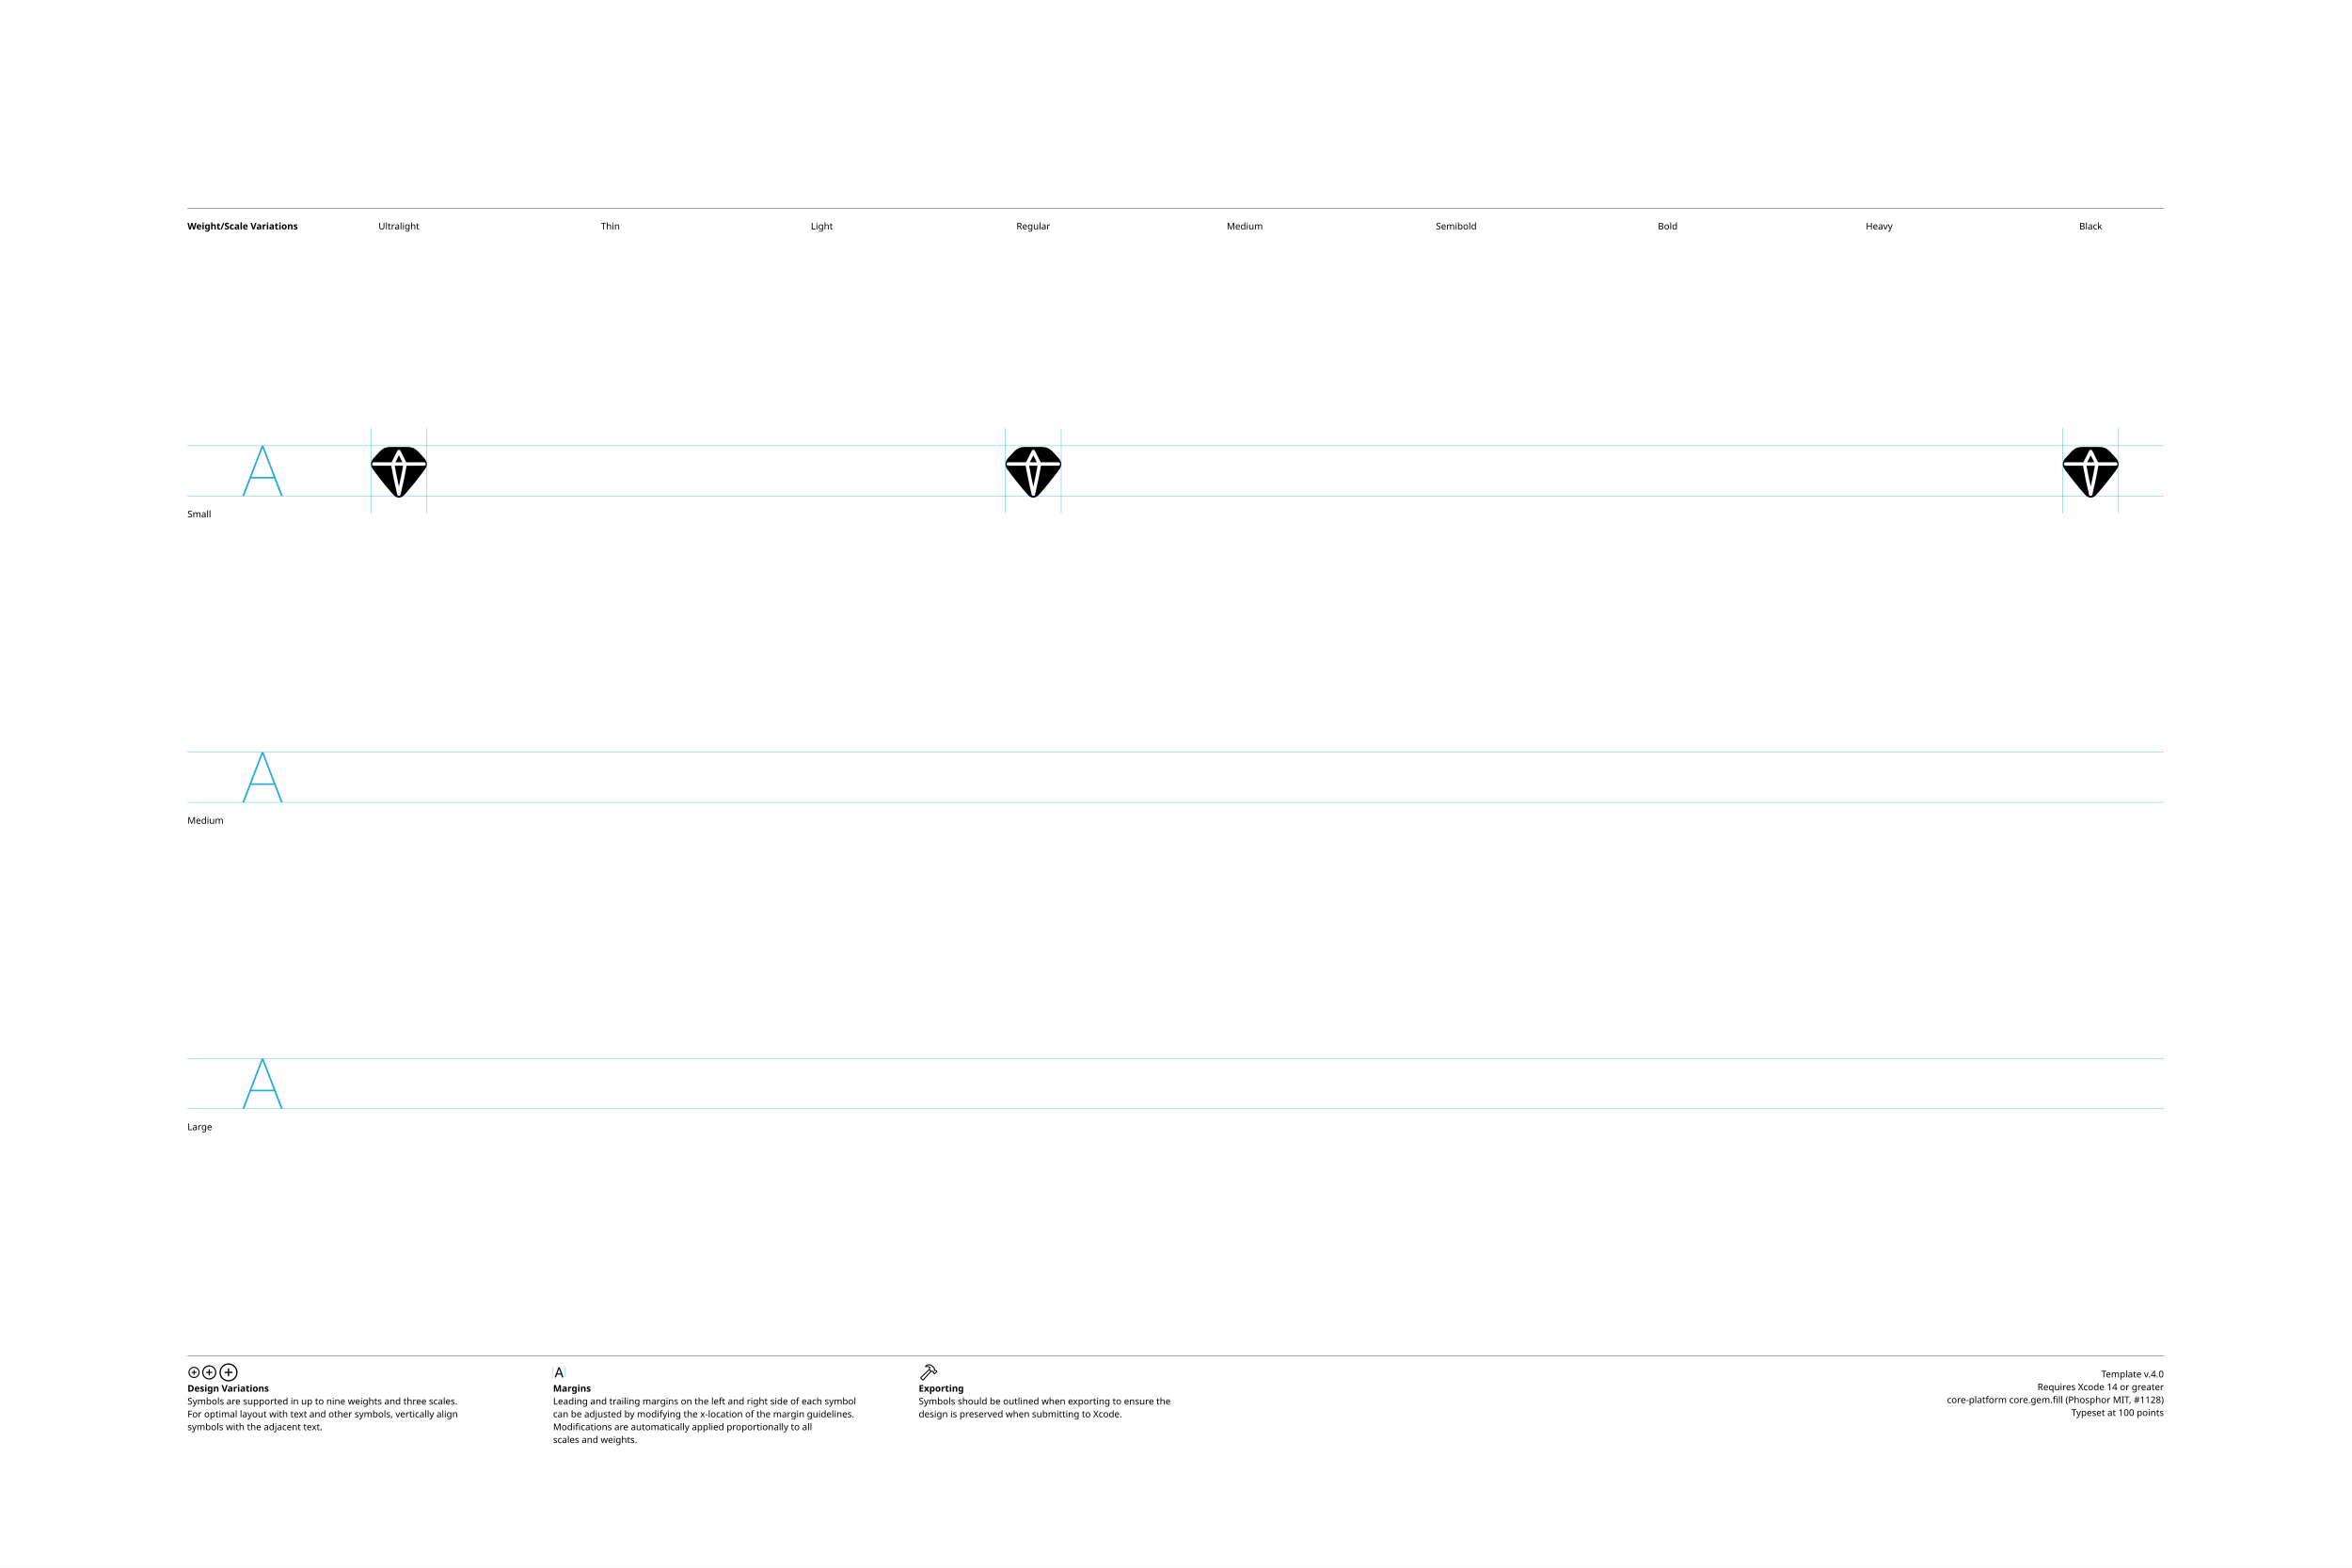
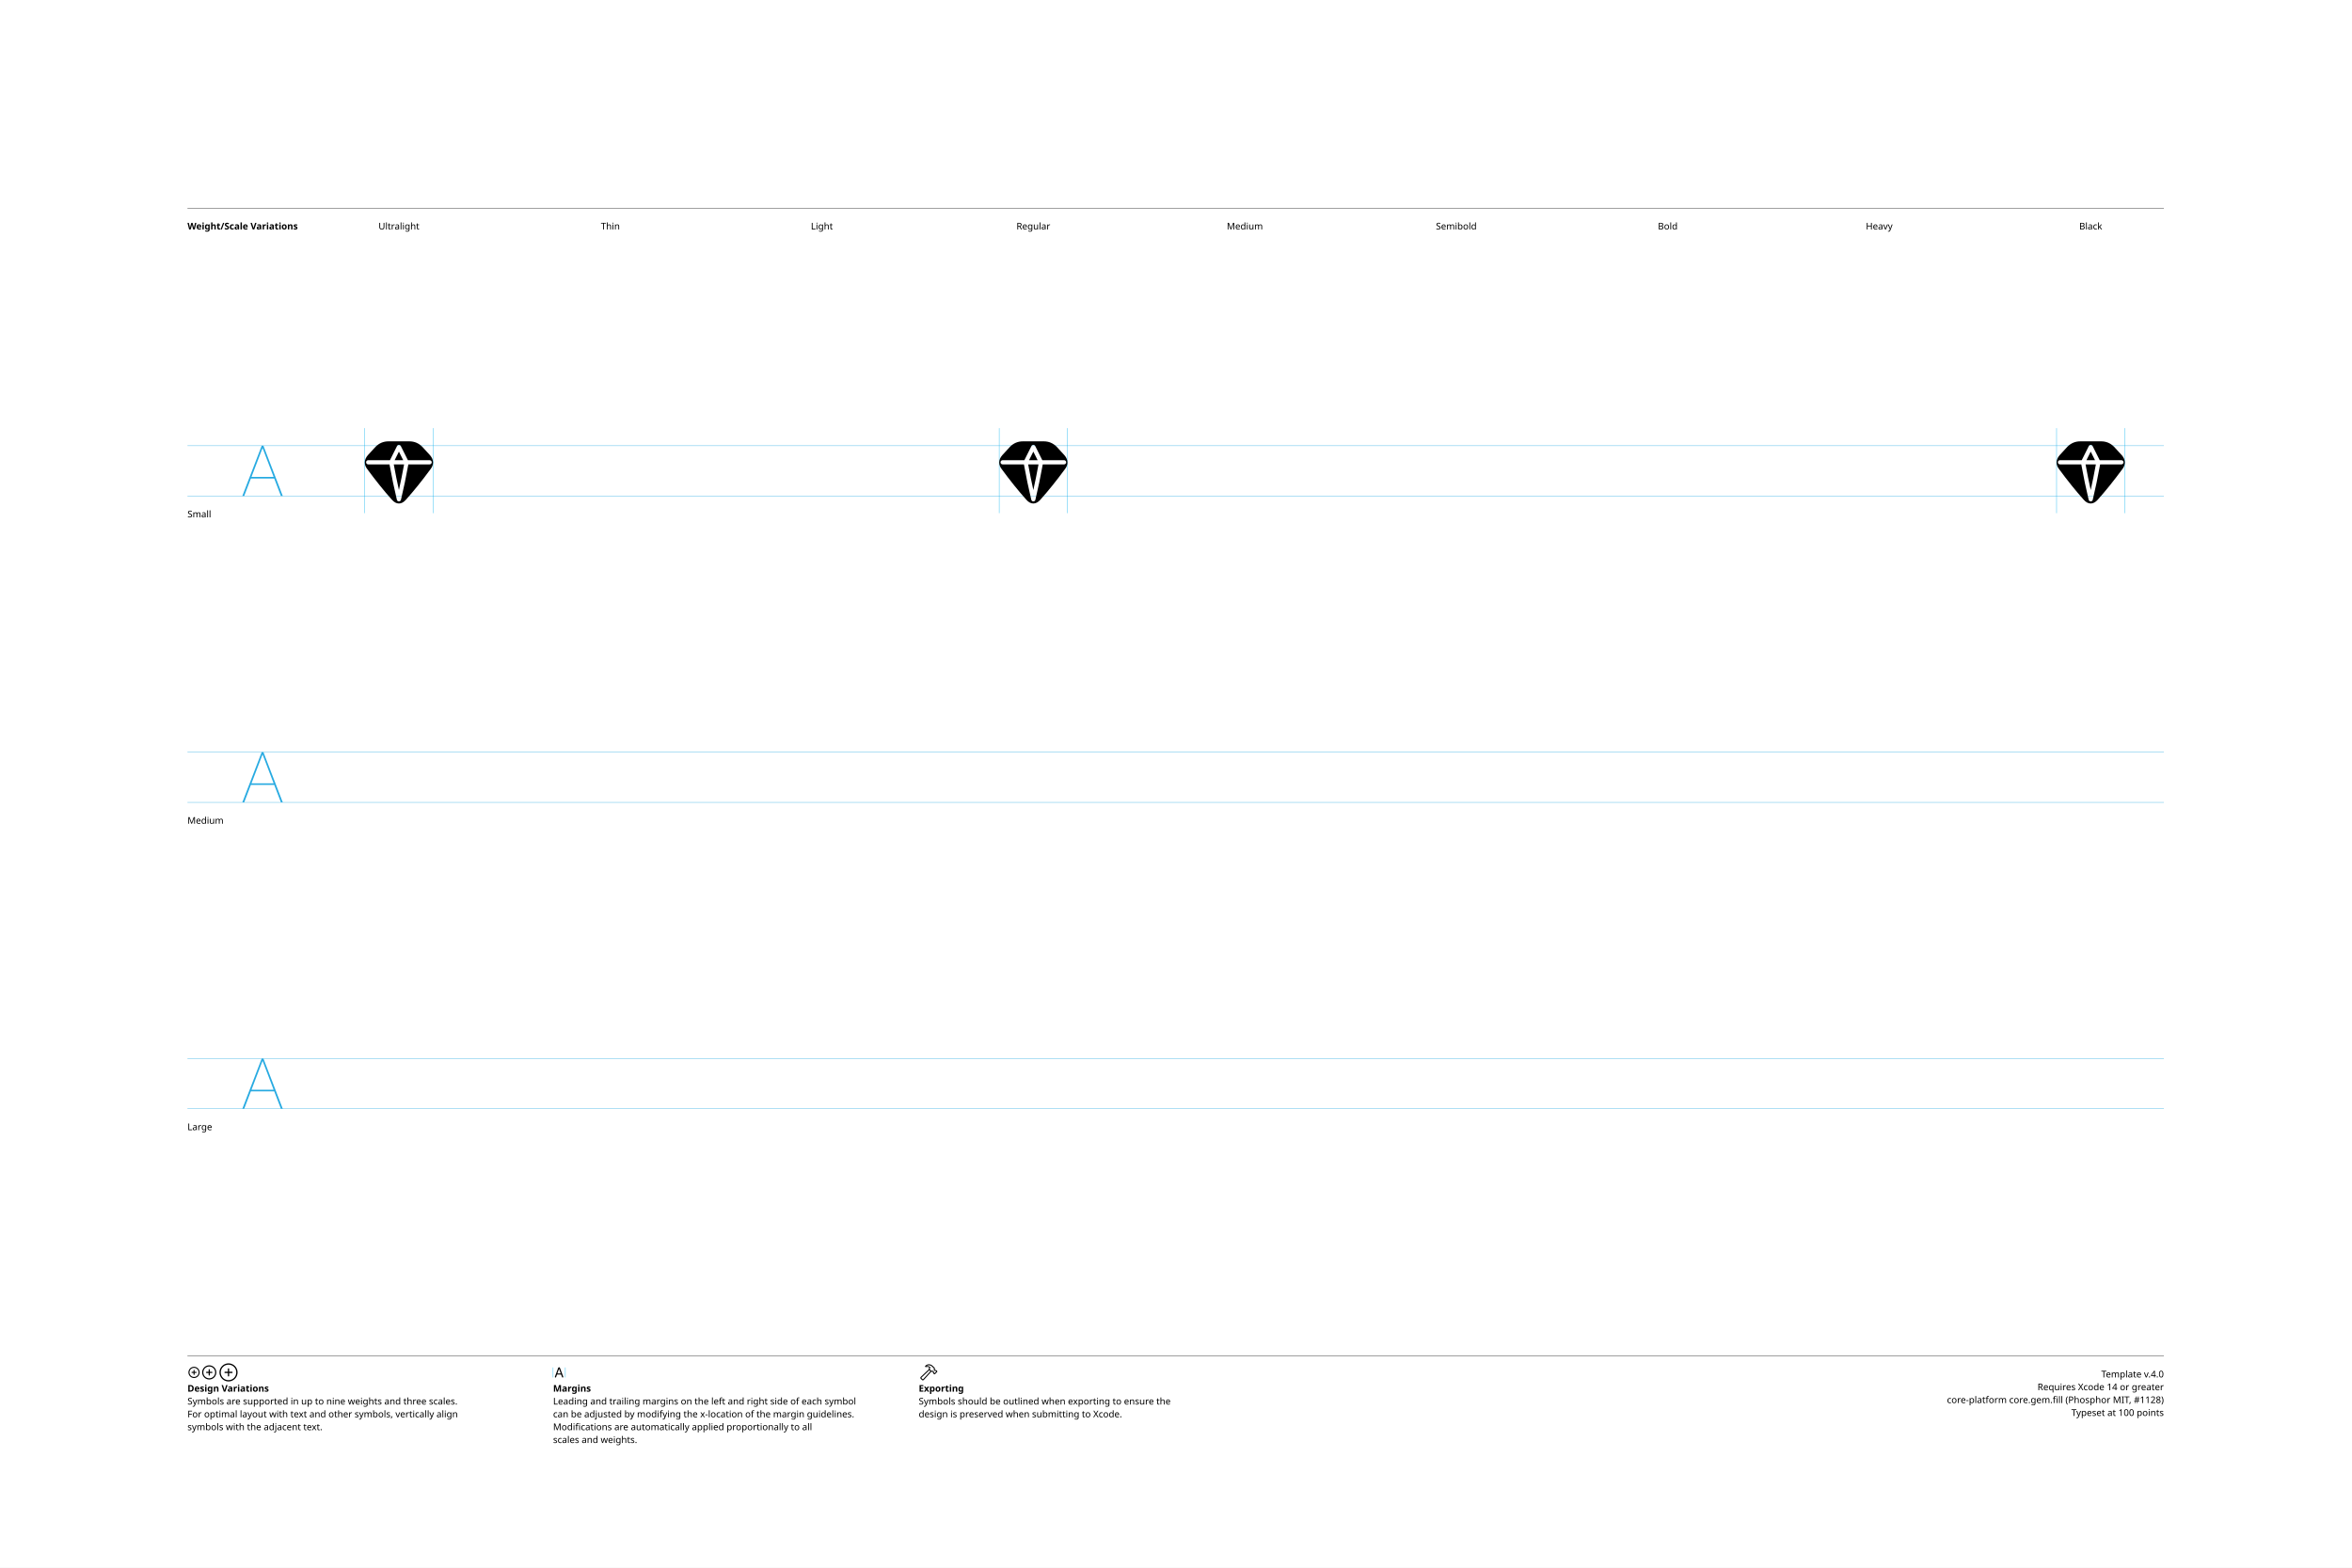
<svg xmlns="http://www.w3.org/2000/svg" version="1.1" width="3300" height="2200">
  <style>.monochrome-0 {fill:#000000}
.multicolor-0:tintColor {fill:#007AFF}
.hierarchical-0:primary {fill:#212121}
.SFSymbolsPreview000000 {fill:#000000;opacity:1.0}
</style>
  <g id="Notes">
    <rect height="2200" id="artboard" style="fill:white;opacity:1" width="3300" x="0" y="0" />
    <line style="fill:none;stroke:black;opacity:1;stroke-width:0.5;" x1="263" x2="3036" y1="292" y2="292" />
    <text style="stroke:none;fill:black;font-family:sans-serif;font-size:13;font-weight:bold;" transform="matrix(1 0 0 1 263 322)">Weight/Scale Variations</text>
    <text style="stroke:none;fill:black;font-family:sans-serif;font-size:13;text-anchor:middle;" transform="matrix(1 0 0 1 559.711 322)">Ultralight</text>
    <text style="stroke:none;fill:black;font-family:sans-serif;font-size:13;text-anchor:middle;" transform="matrix(1 0 0 1 856.422 322)">Thin</text>
    <text style="stroke:none;fill:black;font-family:sans-serif;font-size:13;text-anchor:middle;" transform="matrix(1 0 0 1 1153.13 322)">Light</text>
    <text style="stroke:none;fill:black;font-family:sans-serif;font-size:13;text-anchor:middle;" transform="matrix(1 0 0 1 1449.84 322)">Regular</text>
    <text style="stroke:none;fill:black;font-family:sans-serif;font-size:13;text-anchor:middle;" transform="matrix(1 0 0 1 1746.56 322)">Medium</text>
    <text style="stroke:none;fill:black;font-family:sans-serif;font-size:13;text-anchor:middle;" transform="matrix(1 0 0 1 2043.27 322)">Semibold</text>
    <text style="stroke:none;fill:black;font-family:sans-serif;font-size:13;text-anchor:middle;" transform="matrix(1 0 0 1 2339.98 322)">Bold</text>
    <text style="stroke:none;fill:black;font-family:sans-serif;font-size:13;text-anchor:middle;" transform="matrix(1 0 0 1 2636.69 322)">Heavy</text>
    <text style="stroke:none;fill:black;font-family:sans-serif;font-size:13;text-anchor:middle;" transform="matrix(1 0 0 1 2933.4 322)">Black</text>
    <line style="fill:none;stroke:black;opacity:1;stroke-width:0.5;" x1="263" x2="3036" y1="1903" y2="1903" />
    <g transform="matrix(1 0 0 1 263 1933)">
      <path d="M9.248 0.83C13.555 0.83 17.139-2.744 17.139-7.051C17.139-11.357 13.545-14.932 9.238-14.932C4.941-14.932 1.367-11.357 1.367-7.051C1.367-2.744 4.951 0.83 9.248 0.83ZM9.248-0.654C5.703-0.654 2.871-3.496 2.871-7.051C2.871-10.605 5.693-13.447 9.238-13.447C12.793-13.447 15.645-10.605 15.645-7.051C15.645-3.496 12.803-0.654 9.248-0.654ZM5.654-7.051C5.654-6.621 5.957-6.328 6.406-6.328L8.506-6.328L8.506-4.209C8.506-3.77 8.799-3.467 9.229-3.467C9.678-3.467 9.971-3.77 9.971-4.209L9.971-6.328L12.09-6.328C12.529-6.328 12.832-6.621 12.832-7.051C12.832-7.49 12.529-7.793 12.09-7.793L9.971-7.793L9.971-9.902C9.971-10.352 9.678-10.654 9.229-10.654C8.799-10.654 8.506-10.352 8.506-9.902L8.506-7.793L6.406-7.793C5.957-7.793 5.654-7.49 5.654-7.051Z" />
    </g>
    <g transform="matrix(1 0 0 1 281.867 1933)">
      <path d="M11.709 2.91C17.158 2.91 21.67-1.611 21.67-7.051C21.67-12.5 17.148-17.012 11.699-17.012C6.26-17.012 1.748-12.5 1.748-7.051C1.748-1.611 6.27 2.91 11.709 2.91ZM11.709 1.25C7.1 1.25 3.418-2.441 3.418-7.051C3.418-11.66 7.09-15.352 11.699-15.352C16.309-15.352 20.01-11.66 20.01-7.051C20.01-2.441 16.318 1.25 11.709 1.25ZM7.178-7.051C7.178-6.572 7.51-6.25 8.008-6.25L10.879-6.25L10.879-3.369C10.879-2.881 11.211-2.539 11.69-2.539C12.178-2.539 12.52-2.871 12.52-3.369L12.52-6.25L15.4-6.25C15.889-6.25 16.23-6.572 16.23-7.051C16.23-7.539 15.889-7.881 15.4-7.881L12.52-7.881L12.52-10.752C12.52-11.25 12.178-11.592 11.69-11.592C11.211-11.592 10.879-11.25 10.879-10.752L10.879-7.881L8.008-7.881C7.51-7.881 7.178-7.539 7.178-7.051Z" />
    </g>
    <g transform="matrix(1 0 0 1 305.646 1933)">
      <path d="M14.971 5.664C21.934 5.664 27.695-0.098 27.695-7.051C27.695-14.014 21.924-19.775 14.961-19.775C8.008-19.775 2.256-14.014 2.256-7.051C2.256-0.098 8.018 5.664 14.971 5.664ZM14.971 3.848C8.936 3.848 4.082-1.016 4.082-7.051C4.082-13.096 8.926-17.949 14.961-17.949C21.006-17.949 25.869-13.096 25.869-7.051C25.869-1.016 21.016 3.848 14.971 3.848ZM9.199-7.051C9.199-6.533 9.57-6.172 10.117-6.172L14.062-6.172L14.062-2.217C14.062-1.68 14.434-1.299 14.951-1.299C15.488-1.299 15.859-1.67 15.859-2.217L15.859-6.172L19.814-6.172C20.352-6.172 20.732-6.533 20.732-7.051C20.732-7.598 20.361-7.969 19.814-7.969L15.859-7.969L15.859-11.914C15.859-12.461 15.488-12.842 14.951-12.842C14.434-12.842 14.062-12.461 14.062-11.914L14.062-7.969L10.117-7.969C9.57-7.969 9.199-7.598 9.199-7.051Z" />
    </g>
    <text style="stroke:none;fill:black;font-family:sans-serif;font-size:13;font-weight:bold;" transform="matrix(1 0 0 1 263 1953)">Design Variations</text>
    <text style="stroke:none;fill:black;font-family:sans-serif;font-size:13;" transform="matrix(1 0 0 1 263 1971)">Symbols are supported in up to nine weights and three scales.</text>
    <text style="stroke:none;fill:black;font-family:sans-serif;font-size:13;" transform="matrix(1 0 0 1 263 1989)">For optimal layout with text and other symbols, vertically align</text>
    <text style="stroke:none;fill:black;font-family:sans-serif;font-size:13;" transform="matrix(1 0 0 1 263 2007)">symbols with the adjacent text.</text>
    <line style="fill:none;stroke:#00AEEF;stroke-width:0.5;opacity:1.0;" x1="776" x2="776" y1="1919" y2="1933" />
    <g transform="matrix(1 0 0 1 776 1933)">
      <path d="M3.311 0.156C3.828 0.156 4.082-0.039 4.268-0.586L5.527-4.033L11.289-4.033L12.549-0.586C12.734-0.039 12.988 0.156 13.496 0.156C14.014 0.156 14.346-0.156 14.346-0.645C14.346-0.811 14.316-0.967 14.238-1.172L9.658-13.369C9.434-13.965 9.033-14.268 8.408-14.268C7.803-14.268 7.393-13.975 7.178-13.379L2.598-1.162C2.52-0.957 2.49-0.801 2.49-0.635C2.49-0.146 2.803 0.156 3.311 0.156ZM6.006-5.518L8.379-12.09L8.428-12.09L10.801-5.518Z" />
    </g>
    <line style="fill:none;stroke:#00AEEF;stroke-width:0.5;opacity:1.0;" x1="793.197" x2="793.197" y1="1919" y2="1933" />
    <text style="stroke:none;fill:black;font-family:sans-serif;font-size:13;font-weight:bold;" transform="matrix(1 0 0 1 776 1953)">Margins</text>
    <text style="stroke:none;fill:black;font-family:sans-serif;font-size:13;" transform="matrix(1 0 0 1 776 1971)">Leading and trailing margins on the left and right side of each symbol</text>
    <text style="stroke:none;fill:black;font-family:sans-serif;font-size:13;" transform="matrix(1 0 0 1 776 1989)">can be adjusted by modifying the x-location of the margin guidelines.</text>
    <text style="stroke:none;fill:black;font-family:sans-serif;font-size:13;" transform="matrix(1 0 0 1 776 2007)">Modifications are automatically applied proportionally to all</text>
    <text style="stroke:none;fill:black;font-family:sans-serif;font-size:13;" transform="matrix(1 0 0 1 776 2025)">scales and weights.</text>
    <g transform="matrix(1 0 0 1 1289 1933)">
      <path d="M2.842 1.865L4.541 3.574C5.4 4.443 6.387 4.385 7.314 3.359L18.008-8.428L17.041-9.404L6.426 2.275C6.074 2.676 5.742 2.773 5.273 2.305L4.102 1.143C3.633 0.684 3.74 0.342 4.141-0.02L15.615-10.82L14.639-11.787L3.047-0.898C2.061 0.02 1.982 0.996 2.842 1.865ZM9.258-16.328C8.838-15.918 8.809-15.342 9.043-14.951C9.277-14.59 9.736-14.355 10.381-14.521C11.846-14.863 13.369-14.922 14.795-13.984L14.209-12.529C13.867-11.699 14.043-11.113 14.58-10.566L16.875-8.252C17.363-7.764 17.773-7.744 18.34-7.842L19.404-8.037L20.068-7.363L20.029-6.807C19.99-6.309 20.117-5.928 20.605-5.449L21.367-4.707C21.846-4.229 22.461-4.199 22.93-4.668L25.84-7.588C26.309-8.057 26.289-8.652 25.811-9.131L25.039-9.893C24.561-10.371 24.189-10.527 23.711-10.488L23.135-10.44L22.49-11.074L22.734-12.197C22.861-12.764 22.705-13.203 22.119-13.789L19.922-15.977C16.582-19.297 12.148-19.219 9.258-16.328ZM10.752-15.957C13.184-17.734 16.475-17.432 18.701-15.205L21.133-12.793C21.367-12.559 21.406-12.373 21.338-12.031L21.016-10.547L22.52-9.062L23.506-9.121C23.76-9.131 23.838-9.111 24.033-8.916L24.609-8.34L22.168-5.898L21.592-6.475C21.396-6.67 21.367-6.748 21.377-7.012L21.445-7.988L19.951-9.473L18.428-9.219C18.105-9.15 17.959-9.18 17.715-9.414L15.713-11.416C15.459-11.65 15.43-11.816 15.586-12.188L16.465-14.277C14.902-15.732 12.871-16.357 10.84-15.762C10.684-15.723 10.625-15.85 10.752-15.957Z" />
    </g>
    <text style="stroke:none;fill:black;font-family:sans-serif;font-size:13;font-weight:bold;" transform="matrix(1 0 0 1 1289 1953)">Exporting</text>
    <text style="stroke:none;fill:black;font-family:sans-serif;font-size:13;" transform="matrix(1 0 0 1 1289 1971)">Symbols should be outlined when exporting to ensure the</text>
    <text style="stroke:none;fill:black;font-family:sans-serif;font-size:13;" transform="matrix(1 0 0 1 1289 1989)">design is preserved when submitting to Xcode.</text>
    <text id="template-version" style="stroke:none;fill:black;font-family:sans-serif;font-size:13;text-anchor:end;" transform="matrix(1 0 0 1 3036 1933)">Template v.4.0</text>
    <text style="stroke:none;fill:black;font-family:sans-serif;font-size:13;text-anchor:end;" transform="matrix(1 0 0 1 3036 1951)">Requires Xcode 14 or greater</text>
    <text id="descriptive-name" style="stroke:none;fill:black;font-family:sans-serif;font-size:13;text-anchor:end;" transform="matrix(1 0 0 1 3036 1969)">core-platform core.gem.fill (Phosphor MIT, #1128)</text>
    <text style="stroke:none;fill:black;font-family:sans-serif;font-size:13;text-anchor:end;" transform="matrix(1 0 0 1 3036 1987)">Typeset at 100 points</text>
    <text style="stroke:none;fill:black;font-family:sans-serif;font-size:13;" transform="matrix(1 0 0 1 263 726)">Small</text>
    <text style="stroke:none;fill:black;font-family:sans-serif;font-size:13;" transform="matrix(1 0 0 1 263 1156)">Medium</text>
    <text style="stroke:none;fill:black;font-family:sans-serif;font-size:13;" transform="matrix(1 0 0 1 263 1586)">Large</text>
  </g>
  <g id="Guides">
    <g id="H-reference" style="fill:#27AAE1;stroke:none;" transform="matrix(1 0 0 1 339 696)">
      <path d="M0.994 0L3.638 0L29.328-67.132L30.03-67.132L30.03-70.459L28.123-70.459ZM11.688-24.48L46.981-24.48L46.231-26.729L12.438-26.729ZM55.12 0L57.764 0L30.638-70.459L29.433-70.459L29.433-67.132Z" />
    </g>
    <line id="Baseline-S" style="fill:none;stroke:#27AAE1;opacity:1;stroke-width:0.5;" x1="263" x2="3036" y1="696" y2="696" />
    <line id="Capline-S" style="fill:none;stroke:#27AAE1;opacity:1;stroke-width:0.5;" x1="263" x2="3036" y1="625.541" y2="625.541" />
    <g id="H-reference" style="fill:#27AAE1;stroke:none;" transform="matrix(1 0 0 1 339 1126)">
      <path d="M0.994 0L3.638 0L29.328-67.132L30.03-67.132L30.03-70.459L28.123-70.459ZM11.688-24.48L46.981-24.48L46.231-26.729L12.438-26.729ZM55.12 0L57.764 0L30.638-70.459L29.433-70.459L29.433-67.132Z" />
    </g>
    <line id="Baseline-M" style="fill:none;stroke:#27AAE1;opacity:1;stroke-width:0.5;" x1="263" x2="3036" y1="1126" y2="1126" />
    <line id="Capline-M" style="fill:none;stroke:#27AAE1;opacity:1;stroke-width:0.5;" x1="263" x2="3036" y1="1055.54" y2="1055.54" />
    <g id="H-reference" style="fill:#27AAE1;stroke:none;" transform="matrix(1 0 0 1 339 1556)">
      <path d="M0.994 0L3.638 0L29.328-67.132L30.03-67.132L30.03-70.459L28.123-70.459ZM11.688-24.48L46.981-24.48L46.231-26.729L12.438-26.729ZM55.12 0L57.764 0L30.638-70.459L29.433-70.459L29.433-67.132Z" />
    </g>
    <line id="Baseline-L" style="fill:none;stroke:#27AAE1;opacity:1;stroke-width:0.5;" x1="263" x2="3036" y1="1556" y2="1556" />
    <line id="Capline-L" style="fill:none;stroke:#27AAE1;opacity:1;stroke-width:0.5;" x1="263" x2="3036" y1="1485.54" y2="1485.54" />
-     <line id="left-margin-Ultralight-S" style="fill:none;stroke:#00AEEF;stroke-width:0.5;opacity:1.0;" x1="520.607" x2="520.607" y1="600.785" y2="720.121" />
-     <line id="right-margin-Ultralight-S" style="fill:none;stroke:#00AEEF;stroke-width:0.5;opacity:1.0;" x1="598.815" x2="598.815" y1="600.785" y2="720.121" />
-     <line id="left-margin-Regular-S" style="fill:none;stroke:#00AEEF;stroke-width:0.5;opacity:1.0;" x1="1410.736" x2="1410.736" y1="600.785" y2="720.121" />
-     <line id="right-margin-Regular-S" style="fill:none;stroke:#00AEEF;stroke-width:0.5;opacity:1.0;" x1="1488.944" x2="1488.944" y1="600.785" y2="720.121" />
-     <line id="left-margin-Black-S" style="fill:none;stroke:#00AEEF;stroke-width:0.5;opacity:1.0;" x1="2894.296" x2="2894.296" y1="600.785" y2="720.121" />
-     <line id="right-margin-Black-S" style="fill:none;stroke:#00AEEF;stroke-width:0.5;opacity:1.0;" x1="2972.504" x2="2972.504" y1="600.785" y2="720.121" />
+     <line id="left-margin-Ultralight-S" style="fill:none;stroke:#00AEEF;stroke-width:0.5;opacity:1.0;" x1="511.808" x2="511.808" y1="600.785" y2="720.121" />
+     <line id="right-margin-Ultralight-S" style="fill:none;stroke:#00AEEF;stroke-width:0.5;opacity:1.0;" x1="607.614" x2="607.614" y1="600.785" y2="720.121" />
+     <line id="left-margin-Regular-S" style="fill:none;stroke:#00AEEF;stroke-width:0.5;opacity:1.0;" x1="1401.937" x2="1401.937" y1="600.785" y2="720.121" />
+     <line id="right-margin-Regular-S" style="fill:none;stroke:#00AEEF;stroke-width:0.5;opacity:1.0;" x1="1497.743" x2="1497.743" y1="600.785" y2="720.121" />
+     <line id="left-margin-Black-S" style="fill:none;stroke:#00AEEF;stroke-width:0.5;opacity:1.0;" x1="2885.497" x2="2885.497" y1="600.785" y2="720.121" />
+     <line id="right-margin-Black-S" style="fill:none;stroke:#00AEEF;stroke-width:0.5;opacity:1.0;" x1="2981.303" x2="2981.303" y1="600.785" y2="720.121" />
  </g>
  <g id="Symbols">
-     <g id="Ultralight-S" transform="matrix(1 0 0 1 520.607 696)">
-       <path class="monochrome-0 multicolor-0:tintColor hierarchical-0:primary SFSymbolsPreview000000" d="M65.767 -62.692C65.8 -62.659 65.832 -62.626 65.863 -62.592L74.663 -52.992L74.722 -52.925C79.188 -47.772 79.379 -42.051 75.203 -36.83L75.283 -36.935C65.625 -23.789 56.227 -12.109 47.112 -1.922C42.104 3.801 36.104 3.801 31.119 -1.896C21.981 -12.109 12.584 -23.789 2.925 -36.935L3.005 -36.83C-1.171 -42.051 -0.98 -47.772 3.486 -52.925L3.545 -52.992L12.345 -62.592C12.377 -62.626 12.409 -62.659 12.441 -62.692C16.505 -66.755 21.45 -68.83 27.104 -68.83L51.104 -68.83C56.758 -68.83 61.704 -66.755 65.767 -62.692ZM36.958 -63.503L28.821 -47.229L3.904 -47.23C2.579 -47.23 1.504 -46.155 1.504 -44.83C1.504 -43.504 2.579 -42.43 3.904 -42.43L28.309 -42.429C30.879 -28.165 33.702 -14.653 36.77 -1.869C37.359 0.584 40.849 0.584 41.438 -1.869C44.506 -14.653 47.329 -28.165 49.9 -42.429L74.304 -42.43C75.63 -42.43 76.704 -43.504 76.704 -44.83C76.704 -46.155 75.63 -47.23 74.304 -47.23L49.387 -47.229L41.251 -63.503C40.366 -65.272 37.842 -65.272 36.958 -63.503ZM39.104 -13.069C37.005 -22.468 35.03 -32.246 33.19 -42.429L45.018 -42.429C43.178 -32.246 41.204 -22.468 39.104 -13.069ZM44.021 -47.229L34.187 -47.229L39.104 -57.063Z" />
+     <g id="Ultralight-S" transform="matrix(1 0 0 1 511.808 696)">
+       <path class="monochrome-0 multicolor-0:tintColor hierarchical-0:primary SFSymbolsPreview000000" d="M80.565 -69.123C80.605 -69.083 80.644 -69.042 80.682 -69L91.462 -57.24L91.535 -57.159C97.006 -50.846 97.239 -43.838 92.124 -37.443L92.222 -37.571C80.39 -21.467 68.879 -7.159 57.713 5.32C51.578 12.331 44.228 12.331 38.121 5.352C26.927 -7.159 15.415 -21.467 3.584 -37.571L3.682 -37.443C-1.434 -43.838 -1.201 -50.846 4.27 -57.159L4.343 -57.24L15.123 -69C15.161 -69.042 15.201 -69.083 15.241 -69.123C20.218 -74.101 26.277 -76.642 33.203 -76.642L62.603 -76.642C69.529 -76.642 75.587 -74.101 80.565 -69.123ZM45.273 -70.116L35.306 -50.182L4.783 -50.182C3.159 -50.182 1.843 -48.865 1.843 -47.242C1.843 -45.618 3.159 -44.302 4.783 -44.302L34.678 -44.302C37.827 -26.828 41.286 -10.275 45.044 5.385C45.765 8.39 50.04 8.39 50.761 5.385C54.52 -10.275 57.978 -26.828 61.127 -44.302L91.023 -44.302C92.646 -44.302 93.963 -45.618 93.963 -47.242C93.963 -48.865 92.646 -50.182 91.023 -50.182L60.5 -50.182L50.532 -70.116C49.449 -72.283 46.357 -72.283 45.273 -70.116ZM47.903 -8.335C45.331 -19.849 42.912 -31.826 40.658 -44.302L55.147 -44.302C52.893 -31.826 50.475 -19.849 47.903 -8.335ZM53.926 -50.182L41.88 -50.182L47.903 -62.227Z" />
    </g>
-     <g id="Regular-S" transform="matrix(1 0 0 1 1410.736 696)">
-       <path class="monochrome-0 multicolor-0:tintColor hierarchical-0:primary SFSymbolsPreview000000" d="M65.767 -62.692C65.8 -62.659 65.832 -62.626 65.863 -62.592L74.663 -52.992L74.722 -52.925C79.188 -47.772 79.379 -42.051 75.203 -36.83L75.283 -36.935C65.625 -23.789 56.227 -12.109 47.112 -1.922C42.104 3.801 36.104 3.801 31.119 -1.896C21.981 -12.109 12.584 -23.789 2.925 -36.935L3.005 -36.83C-1.171 -42.051 -0.98 -47.772 3.486 -52.925L3.545 -52.992L12.345 -62.592C12.377 -62.626 12.409 -62.659 12.441 -62.692C16.505 -66.755 21.45 -68.83 27.104 -68.83L51.104 -68.83C56.758 -68.83 61.704 -66.755 65.767 -62.692ZM36.958 -63.503L28.821 -47.229L3.904 -47.23C2.579 -47.23 1.504 -46.155 1.504 -44.83C1.504 -43.504 2.579 -42.43 3.904 -42.43L28.309 -42.429C30.879 -28.165 33.702 -14.653 36.77 -1.869C37.359 0.584 40.849 0.584 41.438 -1.869C44.506 -14.653 47.329 -28.165 49.9 -42.429L74.304 -42.43C75.63 -42.43 76.704 -43.504 76.704 -44.83C76.704 -46.155 75.63 -47.23 74.304 -47.23L49.387 -47.229L41.251 -63.503C40.366 -65.272 37.842 -65.272 36.958 -63.503ZM39.104 -13.069C37.005 -22.468 35.03 -32.246 33.19 -42.429L45.018 -42.429C43.178 -32.246 41.204 -22.468 39.104 -13.069ZM44.021 -47.229L34.187 -47.229L39.104 -57.063Z" />
+     <g id="Regular-S" transform="matrix(1 0 0 1 1401.937 696)">
+       <path class="monochrome-0 multicolor-0:tintColor hierarchical-0:primary SFSymbolsPreview000000" d="M80.565 -69.123C80.605 -69.083 80.644 -69.042 80.682 -69L91.462 -57.24L91.535 -57.159C97.006 -50.846 97.239 -43.838 92.124 -37.443L92.222 -37.571C80.39 -21.467 68.879 -7.159 57.713 5.32C51.578 12.331 44.228 12.331 38.121 5.352C26.927 -7.159 15.415 -21.467 3.584 -37.571L3.682 -37.443C-1.434 -43.838 -1.201 -50.846 4.27 -57.159L4.343 -57.24L15.123 -69C15.161 -69.042 15.201 -69.083 15.241 -69.123C20.218 -74.101 26.277 -76.642 33.203 -76.642L62.603 -76.642C69.529 -76.642 75.587 -74.101 80.565 -69.123ZM45.273 -70.116L35.306 -50.182L4.783 -50.182C3.159 -50.182 1.843 -48.865 1.843 -47.242C1.843 -45.618 3.159 -44.302 4.783 -44.302L34.678 -44.302C37.827 -26.828 41.286 -10.275 45.044 5.385C45.765 8.39 50.04 8.39 50.761 5.385C54.52 -10.275 57.978 -26.828 61.127 -44.302L91.023 -44.302C92.646 -44.302 93.963 -45.618 93.963 -47.242C93.963 -48.865 92.646 -50.182 91.023 -50.182L60.5 -50.182L50.532 -70.116C49.449 -72.283 46.357 -72.283 45.273 -70.116ZM47.903 -8.335C45.331 -19.849 42.912 -31.826 40.658 -44.302L55.147 -44.302C52.893 -31.826 50.475 -19.849 47.903 -8.335ZM53.926 -50.182L41.88 -50.182L47.903 -62.227Z" />
    </g>
-     <g id="Black-S" transform="matrix(1 0 0 1 2894.296 696)">
-       <path class="monochrome-0 multicolor-0:tintColor hierarchical-0:primary SFSymbolsPreview000000" d="M65.767 -62.692C65.8 -62.659 65.832 -62.626 65.863 -62.592L74.663 -52.992L74.722 -52.925C79.188 -47.772 79.379 -42.051 75.203 -36.83L75.283 -36.935C65.625 -23.789 56.227 -12.109 47.112 -1.922C42.104 3.801 36.104 3.801 31.119 -1.896C21.981 -12.109 12.584 -23.789 2.925 -36.935L3.005 -36.83C-1.171 -42.051 -0.98 -47.772 3.486 -52.925L3.545 -52.992L12.345 -62.592C12.377 -62.626 12.409 -62.659 12.441 -62.692C16.505 -66.755 21.45 -68.83 27.104 -68.83L51.104 -68.83C56.758 -68.83 61.704 -66.755 65.767 -62.692ZM36.958 -63.503L28.821 -47.229L3.904 -47.23C2.579 -47.23 1.504 -46.155 1.504 -44.83C1.504 -43.504 2.579 -42.43 3.904 -42.43L28.309 -42.429C30.879 -28.165 33.702 -14.653 36.77 -1.869C37.359 0.584 40.849 0.584 41.438 -1.869C44.506 -14.653 47.329 -28.165 49.9 -42.429L74.304 -42.43C75.63 -42.43 76.704 -43.504 76.704 -44.83C76.704 -46.155 75.63 -47.23 74.304 -47.23L49.387 -47.229L41.251 -63.503C40.366 -65.272 37.842 -65.272 36.958 -63.503ZM39.104 -13.069C37.005 -22.468 35.03 -32.246 33.19 -42.429L45.018 -42.429C43.178 -32.246 41.204 -22.468 39.104 -13.069ZM44.021 -47.229L34.187 -47.229L39.104 -57.063Z" />
+     <g id="Black-S" transform="matrix(1 0 0 1 2885.497 696)">
+       <path class="monochrome-0 multicolor-0:tintColor hierarchical-0:primary SFSymbolsPreview000000" d="M80.565 -69.123C80.605 -69.083 80.644 -69.042 80.682 -69L91.462 -57.24L91.535 -57.159C97.006 -50.846 97.239 -43.838 92.124 -37.443L92.222 -37.571C80.39 -21.467 68.879 -7.159 57.713 5.32C51.578 12.331 44.228 12.331 38.121 5.352C26.927 -7.159 15.415 -21.467 3.584 -37.571L3.682 -37.443C-1.434 -43.838 -1.201 -50.846 4.27 -57.159L4.343 -57.24L15.123 -69C15.161 -69.042 15.201 -69.083 15.241 -69.123C20.218 -74.101 26.277 -76.642 33.203 -76.642L62.603 -76.642C69.529 -76.642 75.587 -74.101 80.565 -69.123ZM45.273 -70.116L35.306 -50.182L4.783 -50.182C3.159 -50.182 1.843 -48.865 1.843 -47.242C1.843 -45.618 3.159 -44.302 4.783 -44.302L34.678 -44.302C37.827 -26.828 41.286 -10.275 45.044 5.385C45.765 8.39 50.04 8.39 50.761 5.385C54.52 -10.275 57.978 -26.828 61.127 -44.302L91.023 -44.302C92.646 -44.302 93.963 -45.618 93.963 -47.242C93.963 -48.865 92.646 -50.182 91.023 -50.182L60.5 -50.182L50.532 -70.116C49.449 -72.283 46.357 -72.283 45.273 -70.116ZM47.903 -8.335C45.331 -19.849 42.912 -31.826 40.658 -44.302L55.147 -44.302C52.893 -31.826 50.475 -19.849 47.903 -8.335ZM53.926 -50.182L41.88 -50.182L47.903 -62.227Z" />
    </g>
  </g>
</svg>
